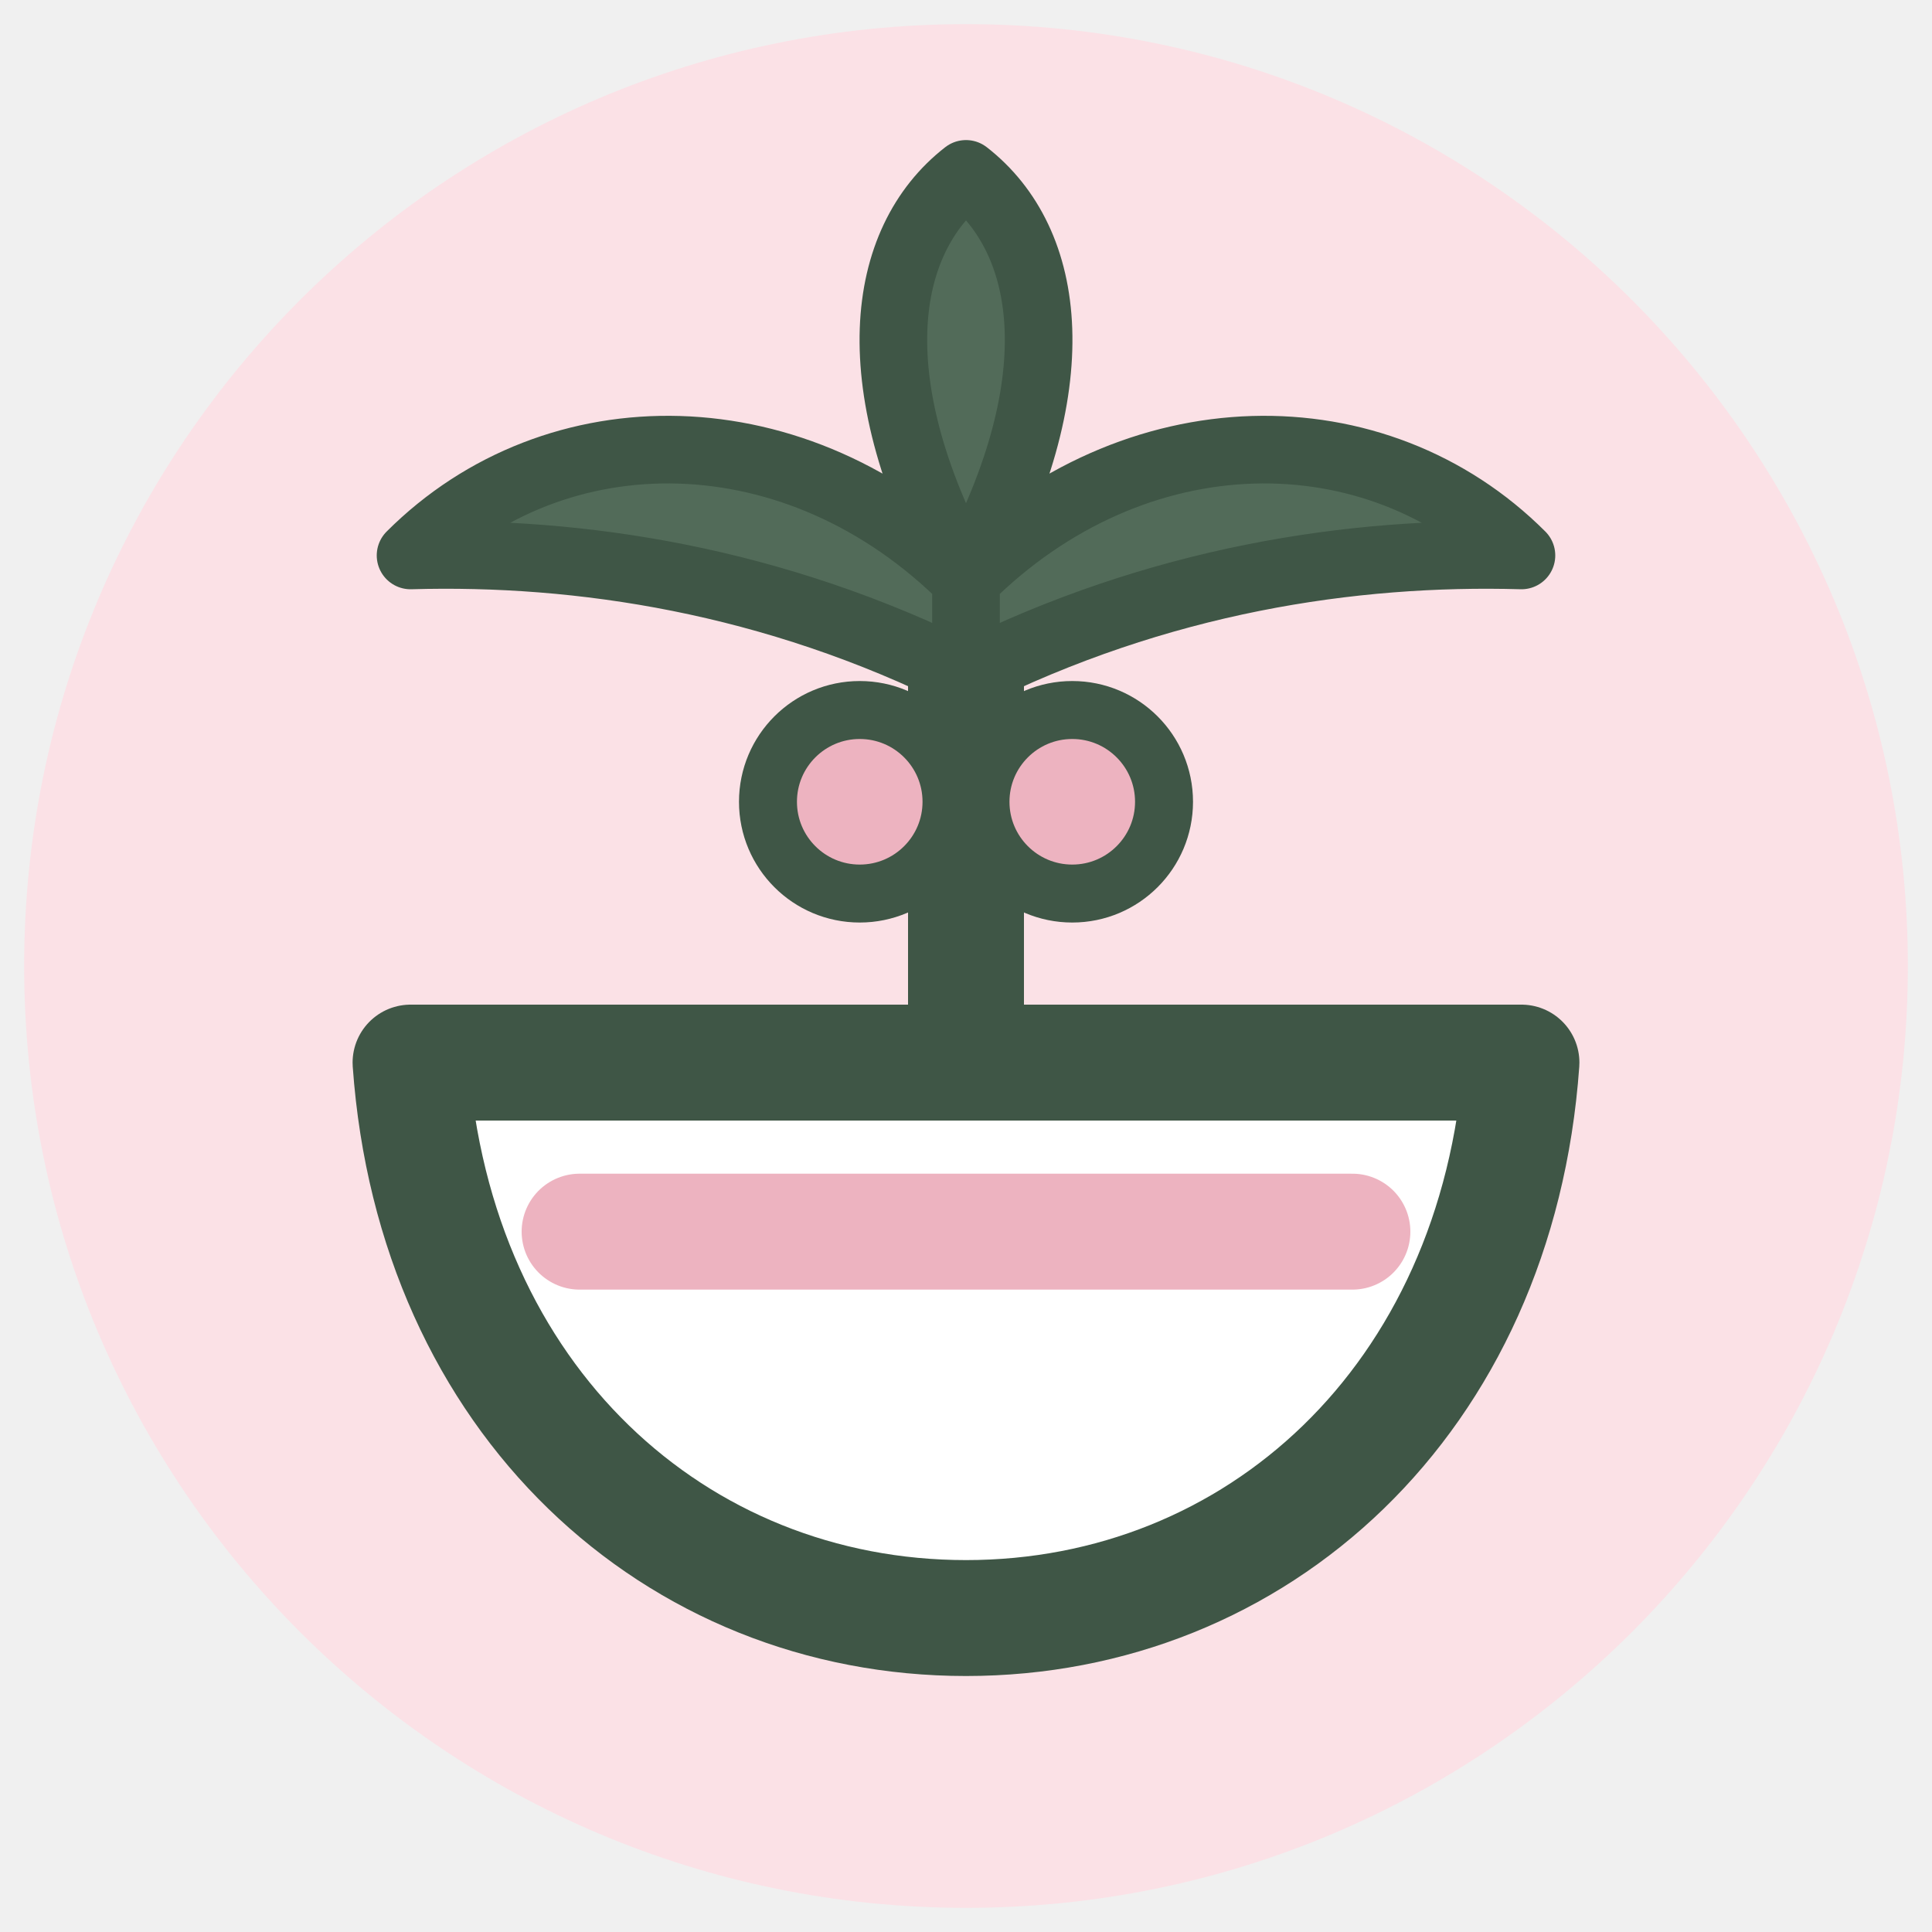
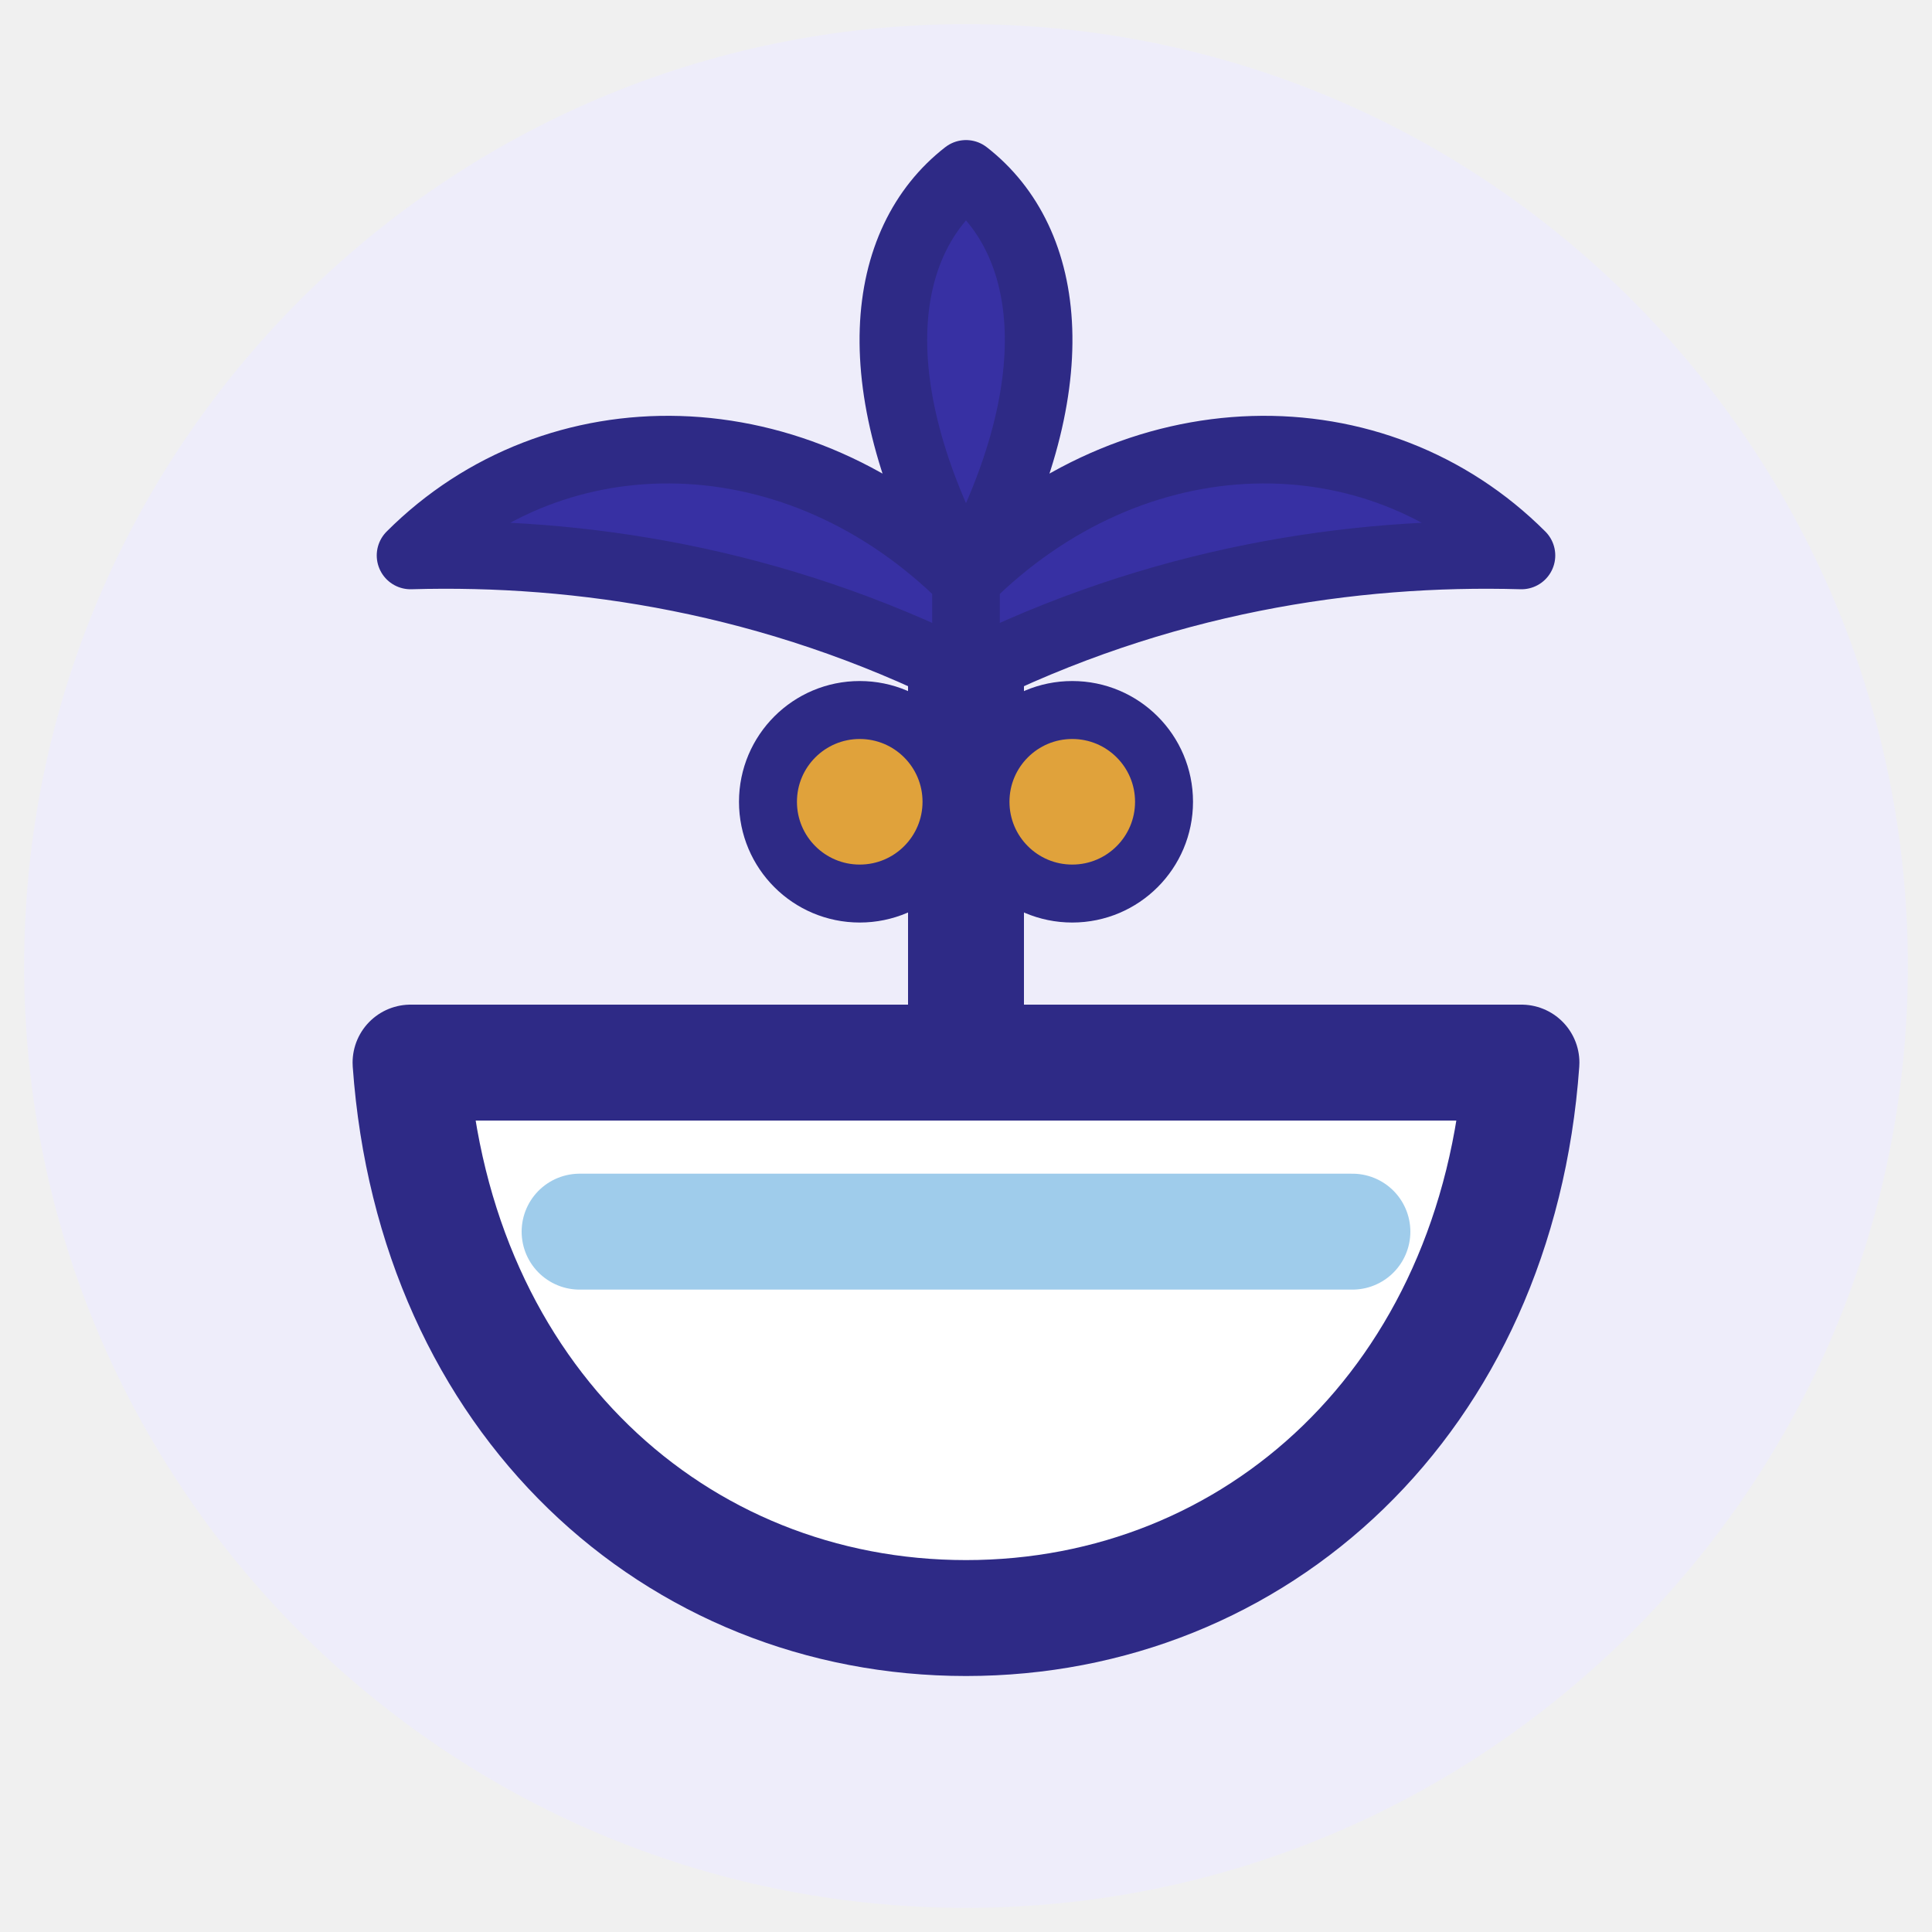
<svg xmlns="http://www.w3.org/2000/svg" viewBox="0 0 40 40">
-   <circle cx="20" cy="20" r="19.5" fill="#FBE1E6" />
-   <path d="M20 23 L20 12" stroke="#3F5646" stroke-width="2.4" stroke-linecap="round" />
-   <path d="M20 12 C16.5 8.5 11.5 8.5 8.5 11.5 C12 11.4 16 12 20 14Z M20 12 C23.5 8.5 28.5 8.5 31.5 11.5 C28 11.4 24 12 20 14Z M20 12 C17.8 8 18.2 5 20 3.6 C21.8 5 22.2 8 20 12Z" fill="#526B59" stroke="#3F5646" stroke-width="1.4" stroke-linejoin="round" />
-   <circle cx="17.8" cy="16.6" r="1.9" fill="#EDB3C0" stroke="#3F5646" stroke-width="1.2" />
-   <circle cx="22.2" cy="16.6" r="1.9" fill="#EDB3C0" stroke="#3F5646" stroke-width="1.2" />
-   <path d="M8.5 22 H31.5 C31 29 26 33.5 20 33.5 C14 33.5 9 29 8.5 22Z" fill="#FFFFFF" stroke="#3F5646" stroke-width="2.4" stroke-linejoin="round" />
-   <path d="M12 25.5 H28" stroke="#EDB3C0" stroke-width="2.4" stroke-linecap="round" />
+   <circle cx="20" cy="20" r="19.5" fill="#EEEDFA" />
+   <path d="M20 23 L20 12" stroke="#2E2A86" stroke-width="2.4" stroke-linecap="round" />
+   <path d="M20 12 C16.5 8.5 11.5 8.5 8.5 11.5 C12 11.4 16 12 20 14Z M20 12 C23.5 8.5 28.5 8.5 31.5 11.5 C28 11.4 24 12 20 14Z M20 12 C17.8 8 18.2 5 20 3.6 C21.8 5 22.2 8 20 12Z" fill="#3730A3" stroke="#2E2A86" stroke-width="1.4" stroke-linejoin="round" />
+   <circle cx="17.8" cy="16.6" r="1.9" fill="#E0A23B" stroke="#2E2A86" stroke-width="1.2" />
+   <circle cx="22.2" cy="16.6" r="1.9" fill="#E0A23B" stroke="#2E2A86" stroke-width="1.2" />
+   <path d="M8.5 22 H31.5 C31 29 26 33.5 20 33.5 C14 33.5 9 29 8.5 22Z" fill="#FFFFFF" stroke="#2E2A86" stroke-width="2.4" stroke-linejoin="round" />
+   <path d="M12 25.5 H28" stroke="#9FCCEB" stroke-width="2.4" stroke-linecap="round" />
</svg>
